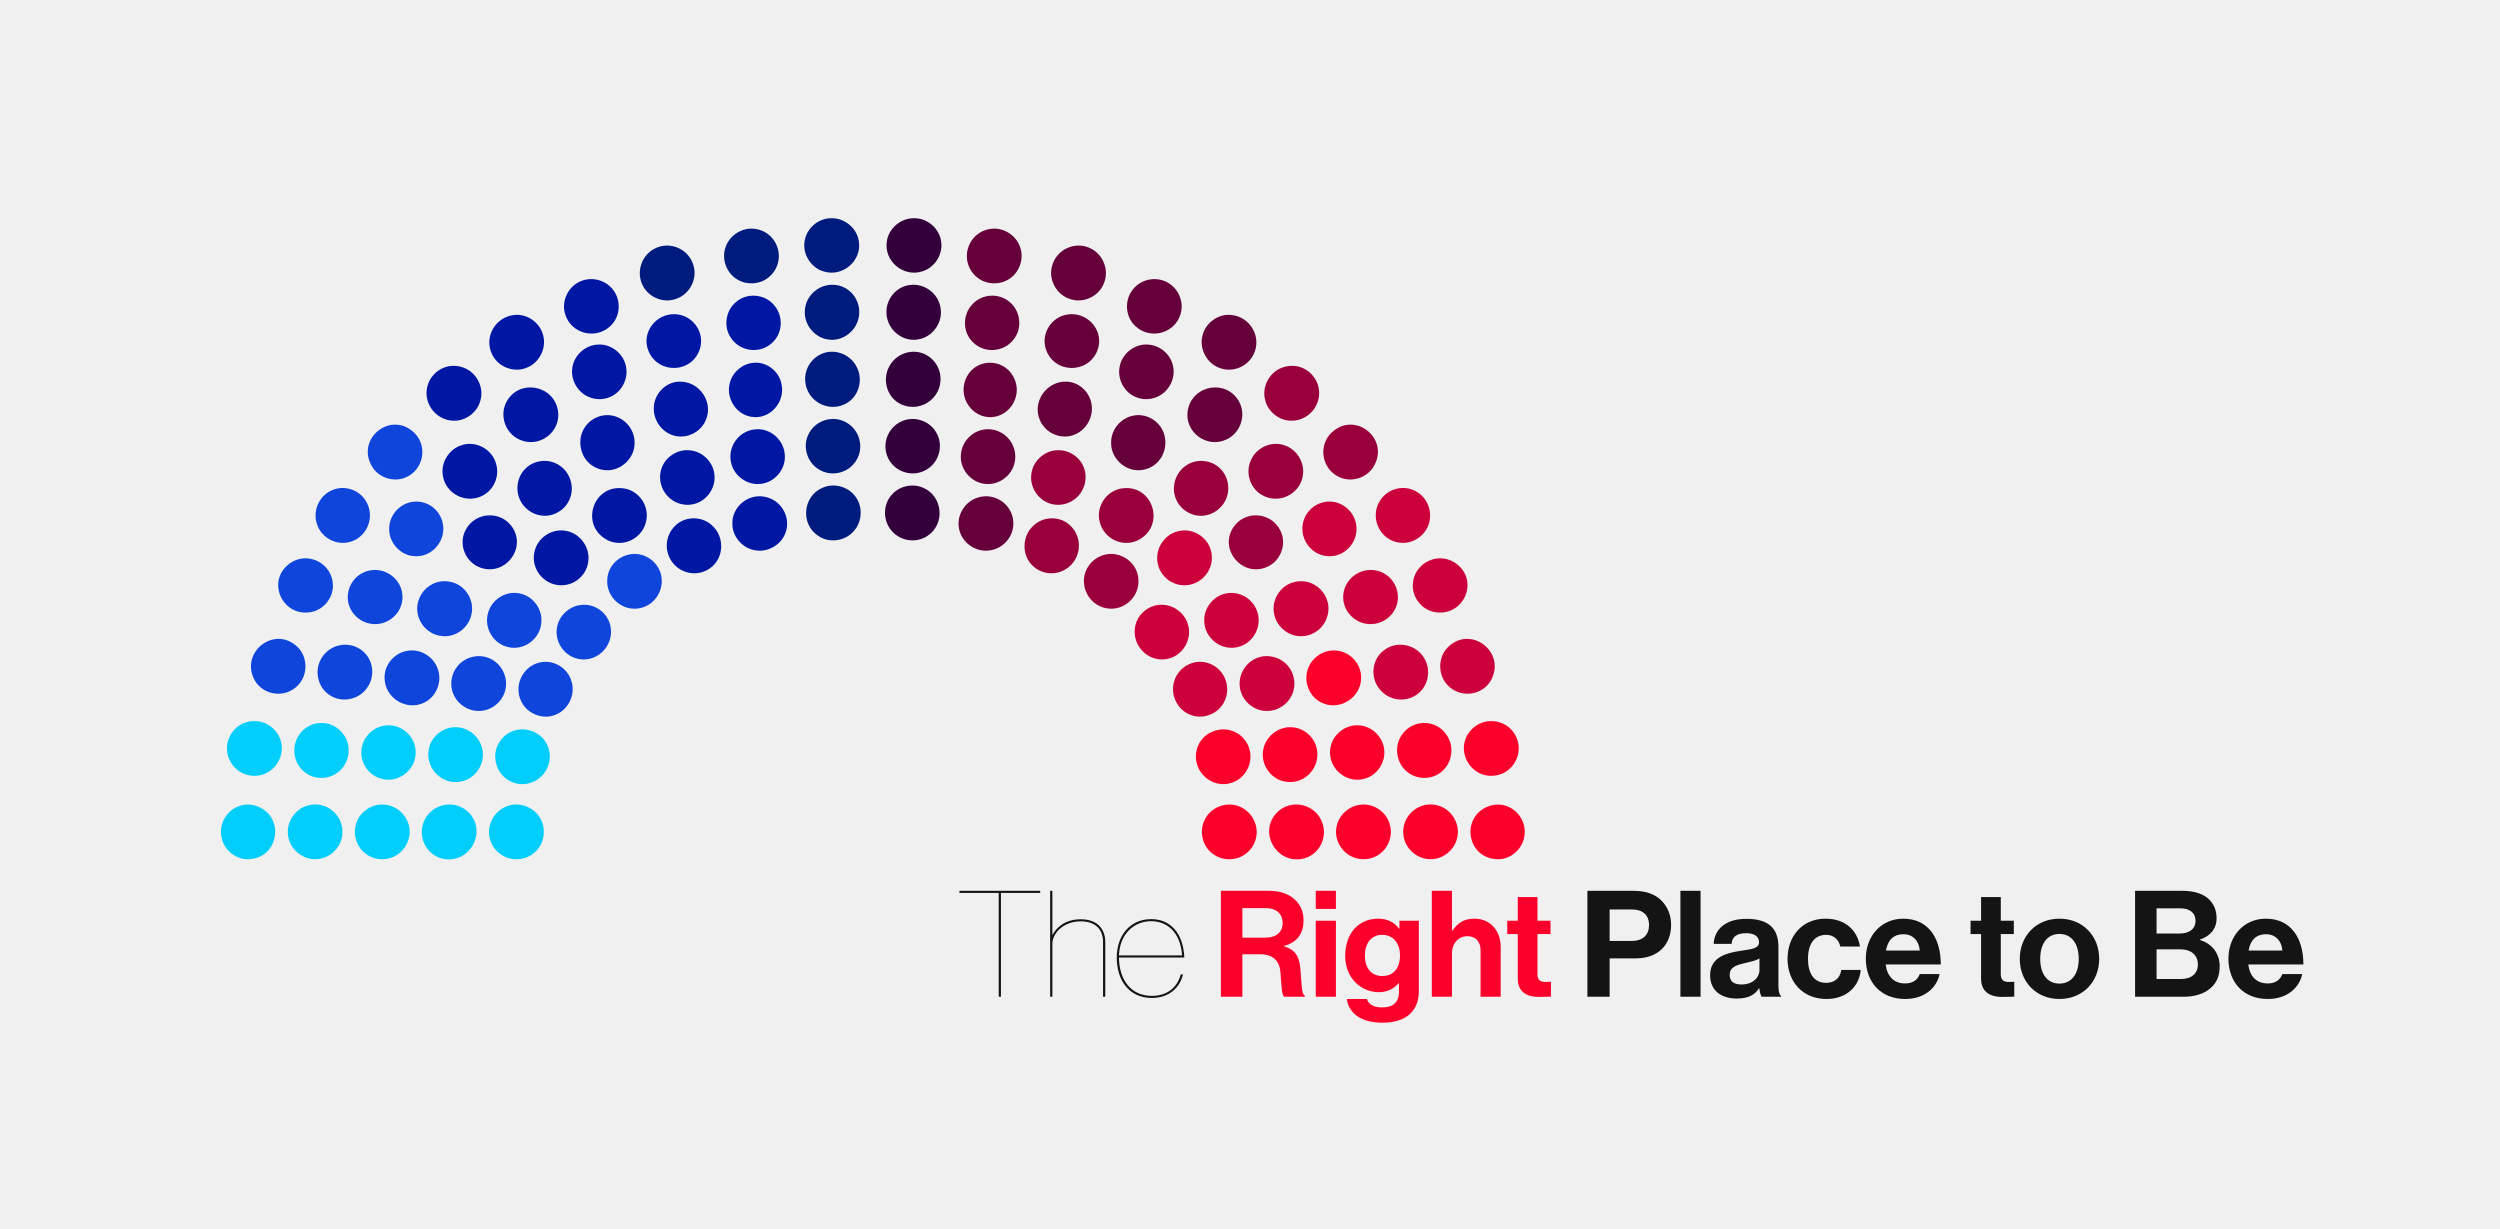
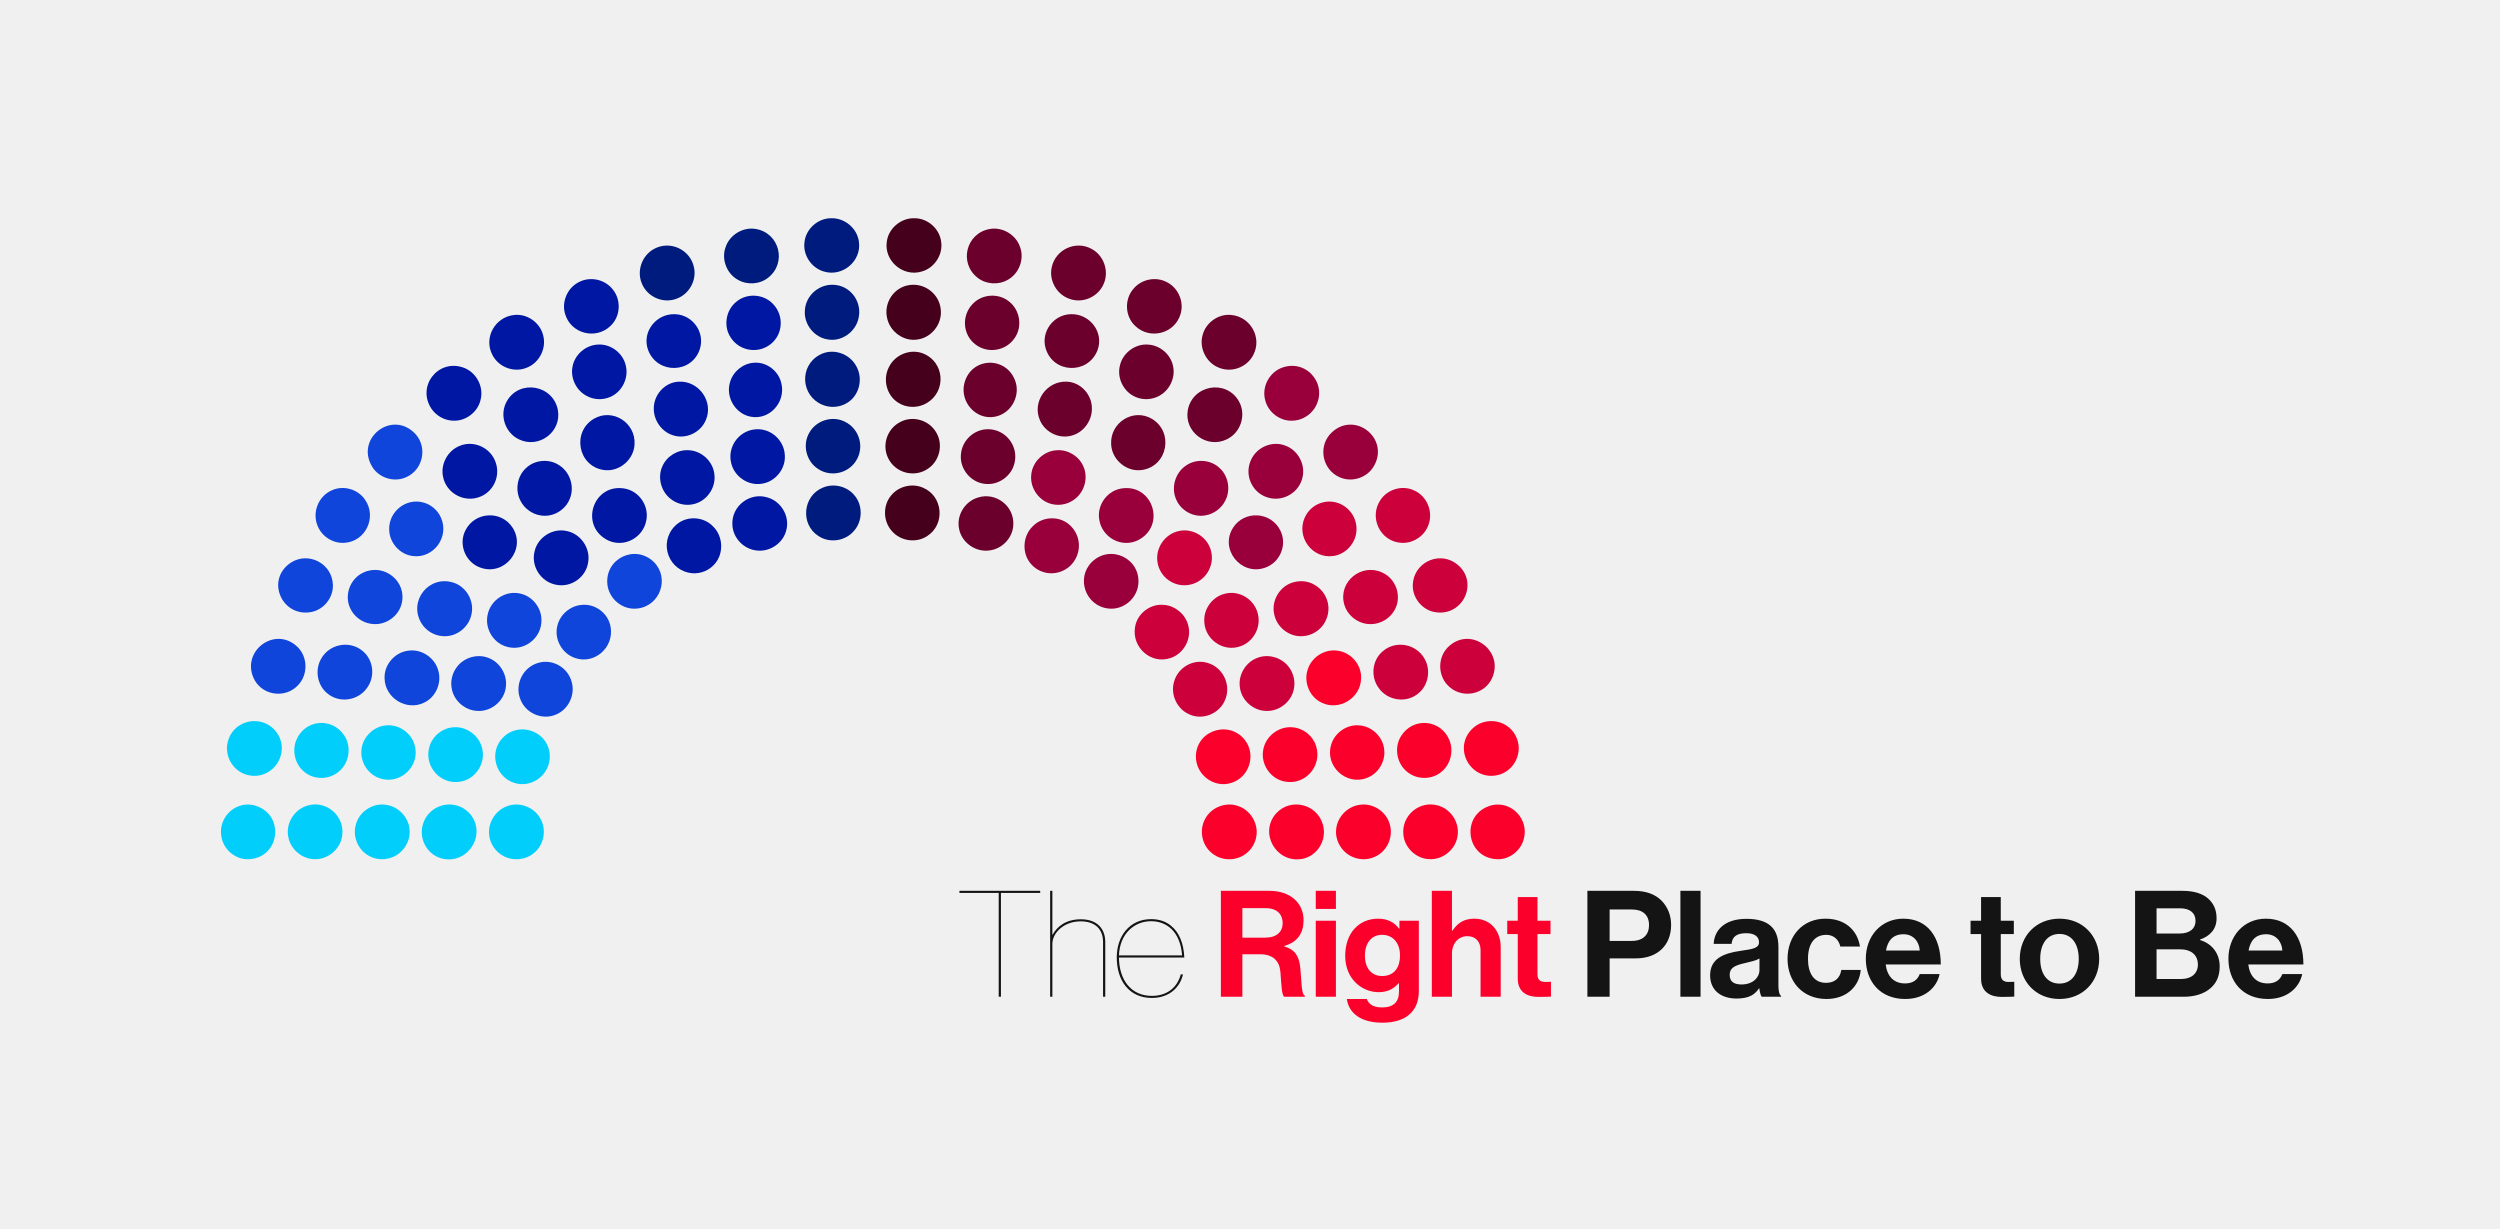
<svg xmlns="http://www.w3.org/2000/svg" width="928" height="456" viewBox="0 0 928 456" fill="none">
  <g id="logo">
    <g id="Layer_1" clip-path="url(#clip0_2701_1037)">
      <g id="Group 29613579">
        <path id="Vector" d="M479.668 216.278C488.721 213.361 496.46 222.938 491.66 231.204C489.989 234.057 486.867 235.967 483.573 236.145C478.52 236.532 473.776 232.731 472.929 227.738C471.97 222.897 474.989 217.786 479.667 216.278L479.668 216.278Z" fill="#CC003B" />
        <path id="Vector_2" d="M476.198 136.372C485.575 133.272 493.345 143.489 487.841 151.731C486.054 154.361 482.998 156.064 479.822 156.162C475.238 156.398 470.822 153.133 469.674 148.679C468.209 143.617 471.222 138.017 476.198 136.372Z" fill="#99003B" />
        <path id="Vector_3" d="M447.313 304.042C449.531 299.681 455.054 297.518 459.636 299.211C464.127 300.712 467.114 305.597 466.382 310.289C465.984 313.178 464.247 315.828 461.784 317.371C458.025 319.824 452.717 319.399 449.434 316.323C446.043 313.318 445.137 308.018 447.314 304.042L447.313 304.042Z" fill="#FC002C" />
-         <path id="Vector_4" d="M329.31 118.137C327.95 112.453 331.776 106.63 337.576 105.81C343.513 104.916 349.096 109.49 349.253 115.549C349.511 120.52 345.692 125.244 340.783 125.99C335.608 126.945 330.424 123.241 329.31 118.137Z" fill="#33003B" />
-         <path id="Vector_5" d="M412.452 164.867C412.03 156.902 420.606 151.395 427.551 155.448C435.738 160.281 433.522 172.879 424.094 174.43C418.331 175.422 412.662 170.708 412.452 164.867Z" fill="#65003A" />
-         <path id="Vector_6" d="M333.568 149.568C329.052 146.882 327.548 140.706 330.045 136.116C332.558 131.15 338.965 129.03 343.846 131.769C351.402 135.99 350.707 146.883 342.768 150.238C339.823 151.498 336.294 151.267 333.568 149.568Z" fill="#33003B" />
+         <path id="Vector_4" d="M329.31 118.137C327.95 112.453 331.776 106.63 337.576 105.81C343.513 104.916 349.096 109.49 349.253 115.549C349.511 120.52 345.692 125.244 340.783 125.99C335.608 126.945 330.424 123.241 329.31 118.137Z" fill="#45001C" />
+         <path id="Vector_5" d="M412.452 164.867C412.03 156.902 420.606 151.395 427.551 155.448C435.738 160.281 433.522 172.879 424.094 174.43C418.331 175.422 412.662 170.708 412.452 164.867Z" fill="#6C002D" />
+         <path id="Vector_6" d="M333.568 149.568C329.052 146.882 327.548 140.706 330.045 136.116C332.558 131.15 338.965 129.03 343.846 131.769C351.402 135.99 350.707 146.883 342.768 150.238C339.823 151.498 336.294 151.267 333.568 149.568Z" fill="#45001C" />
        <path id="Vector_7" d="M546.015 271.008C551.118 265.367 560.533 267.115 563.137 274.316C565.203 279.888 561.881 286.21 556.138 287.667C546.415 290.074 539.309 278.567 546.015 271.008Z" fill="#FC002C" />
-         <path id="Vector_8" d="M390.398 99.247C391.75 92.641 399.257 89.139 405.162 92.374C409.679 94.763 411.752 100.508 409.75 105.228C407.721 110.273 401.741 112.862 396.699 110.817C392.161 109.135 389.315 103.992 390.398 99.248L390.398 99.247Z" fill="#65003A" />
+         <path id="Vector_8" d="M390.398 99.247C391.75 92.641 399.257 89.139 405.162 92.374C409.679 94.763 411.752 100.508 409.75 105.228C407.721 110.273 401.741 112.862 396.699 110.817C392.161 109.135 389.315 103.992 390.398 99.248L390.398 99.247Z" fill="#6C002D" />
        <path id="Vector_9" d="M460.194 254.726C459.723 250.326 462.449 245.846 466.573 244.26C470.67 242.57 475.71 243.999 478.369 247.541C480.207 249.898 480.924 253.085 480.234 256C479.276 260.41 475.134 263.802 470.637 263.896C465.416 264.152 460.615 259.956 460.194 254.726Z" fill="#CC003B" />
        <path id="Vector_10" d="M415.72 181.43C427.811 178.917 433.259 195.245 422.23 200.624C416.212 203.418 409.158 199.525 408.062 193.019C407.106 187.821 410.585 182.585 415.72 181.43Z" fill="#99003B" />
        <path id="Vector_11" d="M512.448 185.567C515.047 181.64 520.37 180.042 524.679 181.933C529.841 184.077 532.288 190.305 530.017 195.414C528.395 199.265 524.238 201.821 520.081 201.492C512.286 200.996 508.043 191.987 512.448 185.567Z" fill="#CC003B" />
        <path id="Vector_12" d="M504.365 298.801C509.48 297.796 514.777 301.237 515.974 306.32C517.136 310.686 514.997 315.603 511.015 317.714C508.386 319.175 505.112 319.343 502.336 318.196C498.225 316.591 495.459 312.13 495.995 307.726C496.424 303.321 500.025 299.533 504.365 298.801Z" fill="#FC002C" />
-         <path id="Vector_13" d="M367.476 84.99C372.242 84.171 377.244 87.226 378.704 91.849C380.269 96.304 378.228 101.589 374.103 103.856C370.634 105.88 366.007 105.578 362.854 103.077C355.798 97.54 358.667 86.452 367.476 84.99Z" fill="#65003A" />
+         <path id="Vector_13" d="M367.476 84.99C372.242 84.171 377.244 87.226 378.704 91.849C380.269 96.304 378.228 101.589 374.103 103.856C370.634 105.88 366.007 105.578 362.854 103.077C355.798 97.54 358.667 86.452 367.476 84.99Z" fill="#6C002D" />
        <path id="Vector_14" d="M464.394 170.688C466.536 165.912 472.374 163.465 477.232 165.457C481.711 167.137 484.537 172.197 483.555 176.901C482.473 182.699 476.449 186.34 470.818 184.741C464.808 183.112 461.731 176.321 464.394 170.688Z" fill="#99003B" />
        <path id="Vector_15" d="M429.633 208.472C428.882 203.293 432.549 198.091 437.68 197.105C442.798 195.96 448.264 199.348 449.516 204.458C451.03 210.049 447.381 215.852 441.753 217.027C436.043 218.287 430.363 214.297 429.632 208.472L429.633 208.472Z" fill="#CC003B" />
        <path id="Vector_16" d="M447.017 230.043C447.051 225.714 450.119 221.67 454.274 220.494C459.957 218.762 466.027 222.593 467.045 228.445C467.982 233.241 465.084 238.308 460.468 239.886C453.872 242.277 446.815 237.048 447.017 230.044L447.017 230.043Z" fill="#CC003B" />
        <path id="Vector_17" d="M473.735 301.887C479.099 296.062 488.838 298.399 491.03 306.008C492.731 311.681 489.083 317.831 483.225 318.845C473.722 320.462 467.22 309.166 473.734 301.887L473.735 301.887Z" fill="#FC002C" />
-         <path id="Vector_18" d="M457.218 116.933C464.202 117.689 468.509 125.284 465.288 131.625C462.914 136.433 456.947 138.577 452.081 136.325C447.666 134.408 445.095 129.14 446.38 124.478C447.528 119.736 452.378 116.318 457.218 116.933Z" fill="#65003A" />
+         <path id="Vector_18" d="M457.218 116.933C464.202 117.689 468.509 125.284 465.288 131.625C462.914 136.433 456.947 138.577 452.081 136.325C447.666 134.408 445.095 129.14 446.38 124.478C447.528 119.736 452.378 116.318 457.218 116.933Z" fill="#6C002D" />
        <path id="Vector_19" d="M524.428 217.046C524.699 209.239 533.363 204.643 539.964 208.808C549.615 215.12 543.384 229.38 532.292 227.152C527.704 226.208 524.214 221.738 524.428 217.045L524.428 217.046Z" fill="#CC003B" />
        <path id="Vector_20" d="M440.263 172.806C444.038 170.162 449.5 170.597 452.802 173.81C456.047 176.806 456.865 181.985 454.802 185.887C453.351 188.764 450.475 190.859 447.296 191.335C442.981 192.068 438.454 189.586 436.681 185.582C434.567 181.159 436.179 175.486 440.263 172.806Z" fill="#99003B" />
        <path id="Vector_21" d="M520.152 273.104C524.636 266.092 534.886 267.012 538.02 274.745C539.614 278.612 538.565 283.378 535.445 286.168C532.025 289.397 526.414 289.627 522.692 286.775C518.46 283.739 517.3 277.465 520.152 273.103L520.152 273.104Z" fill="#FC002C" />
        <path id="Vector_22" d="M405.299 208.606C412.245 201.856 423.626 207.364 422.525 217.038C421.869 222.433 416.847 226.505 411.44 225.888C403.011 224.982 399.263 214.642 405.299 208.606Z" fill="#99003B" />
        <path id="Vector_23" d="M479.813 269.976C483.745 270.265 487.309 273.089 488.506 276.856C490.938 284.283 484.459 291.675 476.797 290.088C471.635 289.1 467.982 283.767 468.87 278.581C469.592 273.403 474.635 269.459 479.813 269.976Z" fill="#FC002C" />
        <path id="Vector_24" d="M520.955 310.035C520.037 302.917 526.753 297.049 533.657 298.97C538.797 300.334 542.153 305.775 540.92 310.99C539.941 315.587 535.498 319.091 530.806 318.928C525.918 318.902 521.492 314.907 520.955 310.035Z" fill="#FC002C" />
        <path id="Vector_25" d="M421.317 232.862C422.091 227.684 427.096 223.914 432.271 224.553C436.37 224.958 440.041 228.078 441.058 232.089C442.446 237.133 439.432 242.639 434.492 244.265C427.267 246.731 420.101 240.318 421.316 232.863L421.317 232.862Z" fill="#CC003B" />
        <path id="Vector_26" d="M511.805 255.419C508.651 251.204 509.292 244.981 513.398 241.643C518.241 237.578 525.753 239.032 528.808 244.557C531.167 248.656 530.265 254.189 526.658 257.254C522.234 261.14 515.204 260.199 511.805 255.419Z" fill="#CC003B" />
-         <path id="Vector_27" d="M330.859 183.837C333.626 180.465 338.62 179.286 342.606 181.031C350.029 184.097 350.98 194.619 344.211 198.959C340.115 201.724 334.245 200.878 331.049 197.11C327.765 193.484 327.647 187.539 330.86 183.837L330.859 183.837Z" fill="#33003B" />
-         <path id="Vector_28" d="M440.897 152.314C442.589 142.895 455.153 140.604 459.896 148.983C462.728 154.047 460.548 160.66 455.313 163.111C447.995 166.625 439.533 160.38 440.897 152.314Z" fill="#65003A" />
-         <path id="Vector_29" d="M421.411 121.01C417.579 117.455 417.3 111.157 420.72 107.218C423.723 103.561 429.206 102.519 433.33 104.834C437.457 107.012 439.601 112.116 438.221 116.583C436.078 123.872 426.861 126.223 421.412 121.011L421.411 121.01Z" fill="#65003A" />
+         <path id="Vector_27" d="M330.859 183.837C333.626 180.465 338.62 179.286 342.606 181.031C350.029 184.097 350.98 194.619 344.211 198.959C340.115 201.724 334.245 200.878 331.049 197.11C327.765 193.484 327.647 187.539 330.86 183.837L330.859 183.837Z" fill="#45001C" />
+         <path id="Vector_28" d="M440.897 152.314C442.589 142.895 455.153 140.604 459.896 148.983C462.728 154.047 460.548 160.66 455.313 163.111C447.995 166.625 439.533 160.38 440.897 152.314Z" fill="#6C002D" />
+         <path id="Vector_29" d="M421.411 121.01C417.579 117.455 417.3 111.157 420.72 107.218C423.723 103.561 429.206 102.519 433.33 104.834C437.457 107.012 439.601 112.116 438.221 116.583C436.078 123.872 426.861 126.223 421.412 121.011L421.411 121.01Z" fill="#6C002D" />
        <path id="Vector_30" d="M382.757 209.408C379.261 205.528 379.548 199.146 383.237 195.478C387.047 191.445 393.741 191.329 397.582 195.368C403.687 201.751 399.648 212.18 390.862 212.787C387.829 212.989 384.75 211.715 382.757 209.408Z" fill="#99003B" />
-         <path id="Vector_31" d="M363.035 184.674C369.708 182.556 376.605 187.904 376.136 194.925C375.897 199.675 372.016 203.756 367.318 204.318C362.265 205.044 357.184 201.606 356.071 196.602C354.843 191.515 358.058 186.148 363.035 184.674Z" fill="#65003A" />
+         <path id="Vector_31" d="M363.035 184.674C369.708 182.556 376.605 187.904 376.136 194.925C375.897 199.675 372.016 203.756 367.318 204.318C362.265 205.044 357.184 201.606 356.071 196.602C354.843 191.515 358.058 186.148 363.035 184.674Z" fill="#6C002D" />
        <path id="Vector_32" d="M485.306 248.917C486.56 244.173 491.447 240.861 496.308 241.514C501.417 242.053 505.52 246.731 505.24 251.904C505.045 259.176 497.02 264.042 490.53 260.8C486.21 258.754 483.948 253.495 485.306 248.917Z" fill="#FC002C" />
-         <path id="Vector_33" d="M356.673 168.968C356.957 163.136 362.278 158.611 368.068 159.417C374.005 160.175 378.06 166.111 376.572 171.938C375.456 176.783 370.48 180.272 365.562 179.598C360.393 179.068 356.298 174.166 356.673 168.968Z" fill="#65003A" />
-         <path id="Vector_34" d="M339.636 81.01C344.517 81.088 348.873 85.032 349.381 89.903C350.02 94.672 346.774 99.515 342.153 100.789C335.234 102.91 328.081 96.842 329.183 89.646C329.853 84.631 334.617 80.769 339.636 81.01L339.636 81.01Z" fill="#33003B" />
+         <path id="Vector_33" d="M356.673 168.968C356.957 163.136 362.278 158.611 368.068 159.417C374.005 160.175 378.06 166.111 376.572 171.938C375.456 176.783 370.48 180.272 365.562 179.598C360.393 179.068 356.298 174.166 356.673 168.968Z" fill="#6C002D" />
+         <path id="Vector_34" d="M339.636 81.01C344.517 81.088 348.873 85.032 349.381 89.903C350.02 94.672 346.774 99.515 342.153 100.789C335.234 102.91 328.081 96.842 329.183 89.646C329.853 84.631 334.617 80.769 339.636 81.01L339.636 81.01Z" fill="#45001C" />
        <path id="Vector_35" d="M443.916 280.418C444.391 270.598 457.035 267.191 462.506 275.266C465.905 280.319 463.902 287.46 458.43 290.077C451.561 293.42 443.633 287.99 443.916 280.418Z" fill="#FC002C" />
        <path id="Vector_36" d="M537.374 240.334C545.911 231.744 559.268 242.114 553.403 252.61C550.008 258.4 541.778 259.201 537.281 254.251C533.684 250.433 533.724 244.101 537.374 240.335L537.374 240.334Z" fill="#CC003B" />
-         <path id="Vector_37" d="M334.411 156.525C339.061 154.183 345.064 156.062 347.582 160.625C350.263 165.164 348.692 171.339 344.245 174.12C339.652 177.141 333.3 175.788 330.313 171.173C326.953 166.097 328.953 159.141 334.412 156.526L334.411 156.525Z" fill="#33003B" />
+         <path id="Vector_37" d="M334.411 156.525C339.061 154.183 345.064 156.062 347.582 160.625C350.263 165.164 348.692 171.339 344.245 174.12C339.652 177.141 333.3 175.788 330.313 171.173C326.953 166.097 328.953 159.141 334.412 156.526L334.411 156.525Z" fill="#45001C" />
        <path id="Vector_38" d="M490.968 186.499C497.401 184.809 503.74 189.948 503.536 196.594C503.471 201.425 499.642 205.776 494.867 206.391C487.066 207.467 481.099 199.299 484.318 192.134C485.529 189.371 488.05 187.227 490.968 186.499Z" fill="#CC003B" />
-         <path id="Vector_39" d="M395.974 141.675C401.182 141.849 405.411 146.536 405.311 151.736C405.335 156.005 402.465 160.149 398.41 161.505C393.597 163.218 388.024 160.695 386.027 156.002C382.988 149.13 388.57 141.315 395.974 141.675Z" fill="#65003A" />
+         <path id="Vector_39" d="M395.974 141.675C401.182 141.849 405.411 146.536 405.311 151.736C405.335 156.005 402.465 160.149 398.41 161.505C393.597 163.218 388.024 160.695 386.027 156.002C382.988 149.13 388.57 141.315 395.974 141.675Z" fill="#6C002D" />
        <path id="Vector_40" d="M493.551 161.362C502.261 151.542 516.795 162.937 509.509 173.784C506.752 177.662 501.296 179.125 497.015 177.035C491.07 174.272 489.318 166.391 493.55 161.362L493.551 161.362Z" fill="#99003B" />
-         <path id="Vector_41" d="M388.174 129.424C386.269 123.216 390.982 116.832 397.408 116.63C404.507 116.339 409.991 123.378 407.34 130.146C403.756 139.05 391.028 138.658 388.175 129.423L388.174 129.424Z" fill="#65003A" />
+         <path id="Vector_41" d="M388.174 129.424C386.269 123.216 390.982 116.832 397.408 116.63C404.507 116.339 409.991 123.378 407.34 130.146C403.756 139.05 391.028 138.658 388.175 129.423L388.174 129.424Z" fill="#6C002D" />
        <path id="Vector_42" d="M513.009 212.483C518.365 214.86 520.583 221.679 517.515 226.712C515.8 229.65 512.524 231.572 509.13 231.667C504.475 231.884 500.02 228.607 498.904 224.072C496.843 215.834 505.38 208.993 513.009 212.483Z" fill="#CC003B" />
-         <path id="Vector_43" d="M426.308 127.923C430.676 128.207 434.612 131.625 435.449 135.948C436.399 140.287 434.094 144.998 430.158 147.007C427.529 148.408 424.283 148.558 421.55 147.365C417.132 145.546 414.542 140.374 415.701 135.729C416.73 130.98 421.476 127.466 426.308 127.922L426.308 127.923Z" fill="#65003A" />
+         <path id="Vector_43" d="M426.308 127.923C430.676 128.207 434.612 131.625 435.449 135.948C436.399 140.287 434.094 144.998 430.158 147.007C427.529 148.408 424.283 148.558 421.55 147.365C417.132 145.546 414.542 140.374 415.701 135.729C416.73 130.98 421.476 127.466 426.308 127.922L426.308 127.923Z" fill="#6C002D" />
        <path id="Vector_44" d="M392.359 167.125C396.44 166.858 400.514 169.327 402.133 173.099C404.014 177.207 402.641 182.398 399.094 185.164C396.829 186.998 393.758 187.786 390.9 187.208C385.904 186.301 382.231 181.299 382.799 176.248C383.206 171.369 387.491 167.317 392.358 167.125L392.359 167.125Z" fill="#99003B" />
        <path id="Vector_45" d="M553.949 298.855C561.234 297.317 567.576 304.209 565.651 311.377C564.611 315.538 560.744 318.761 556.461 318.95C543.894 319.159 541.766 301.819 553.948 298.855L553.949 298.855Z" fill="#FC002C" />
        <path id="Vector_46" d="M435.77 253.21C437.169 247.778 442.897 244.442 448.275 246.077C454.224 247.815 457.266 254.676 454.548 260.27C452.324 265.079 446.284 267.398 441.463 265.169C436.971 263.251 434.435 257.925 435.77 253.21Z" fill="#CC003B" />
        <path id="Vector_47" d="M504.366 269.247C509.167 269.457 513.401 273.502 513.82 278.306C514.337 282.75 511.527 287.277 507.33 288.79C499.674 291.707 491.771 284.396 494.101 276.519C495.334 272.108 499.801 268.909 504.366 269.246L504.366 269.247Z" fill="#FC002C" />
-         <path id="Vector_48" d="M361.052 112.833C364.59 109.038 370.915 108.689 374.811 112.126C378.652 115.303 379.544 121.291 376.687 125.406C373.52 130.232 366.777 131.4 362.177 127.926C357.295 124.328 356.861 117.151 361.052 112.833Z" fill="#65003A" />
+         <path id="Vector_48" d="M361.052 112.833C364.59 109.038 370.915 108.689 374.811 112.126C378.652 115.303 379.544 121.291 376.687 125.406C373.52 130.232 366.777 131.4 362.177 127.926C357.295 124.328 356.861 117.151 361.052 112.833Z" fill="#6C002D" />
        <path id="Vector_49" d="M457.727 195.869C461.918 189.383 471.642 189.892 475.175 196.755C478.014 202.103 475.171 208.932 469.449 210.782C460.593 213.76 452.62 203.811 457.727 195.87L457.727 195.869Z" fill="#99003B" />
-         <path id="Vector_50" d="M357.924 142.46C360.321 132.341 373.868 131.984 377 141.813C378.738 147.402 375.038 153.672 369.259 154.692C362.285 155.989 356.362 149.27 357.924 142.459L357.924 142.46Z" fill="#65003A" />
+         <path id="Vector_50" d="M357.924 142.46C360.321 132.341 373.868 131.984 377 141.813C378.738 147.402 375.038 153.672 369.259 154.692C362.285 155.989 356.362 149.27 357.924 142.459L357.924 142.46Z" fill="#6C002D" />
        <path id="Vector_51" d="M168.333 216.278C159.281 213.361 151.541 222.938 156.342 231.204C158.013 234.057 161.134 235.967 164.428 236.145C169.481 236.532 174.225 232.731 175.072 227.738C176.032 222.897 173.012 217.786 168.334 216.278L168.333 216.278Z" fill="#0F45DB" />
        <path id="Vector_52" d="M171.802 136.372C162.425 133.272 154.656 143.489 160.16 151.731C161.946 154.361 165.003 156.064 168.178 156.162C172.763 156.398 177.179 153.133 178.326 148.679C179.791 143.617 176.778 138.017 171.802 136.372Z" fill="#0017A3" />
        <path id="Vector_53" d="M200.687 304.042C198.47 299.681 192.946 297.518 188.365 299.211C183.874 300.712 180.886 305.597 181.619 310.289C182.017 313.178 183.753 315.828 186.217 317.371C189.976 319.824 195.284 319.399 198.567 316.323C201.957 313.318 202.863 308.018 200.687 304.042L200.687 304.042Z" fill="#01CEFB" />
        <path id="Vector_54" d="M318.69 118.137C320.049 112.453 316.224 106.63 310.424 105.81C304.487 104.916 298.904 109.49 298.746 115.549C298.489 120.52 302.308 125.244 307.216 125.99C312.392 126.945 317.575 123.241 318.69 118.137Z" fill="#001B7E" />
        <path id="Vector_55" d="M235.547 164.867C235.97 156.902 227.393 151.395 220.449 155.448C212.262 160.281 214.477 172.879 223.906 174.43C229.668 175.422 235.337 170.708 235.547 164.867Z" fill="#0017A3" />
        <path id="Vector_56" d="M314.431 149.568C318.947 146.882 320.45 140.706 317.954 136.116C315.44 131.15 309.033 129.03 304.153 131.769C296.596 135.99 297.292 146.883 305.23 150.238C308.175 151.498 311.705 151.267 314.431 149.568Z" fill="#001B7E" />
        <path id="Vector_57" d="M101.986 271.008C96.882 265.367 87.467 267.115 84.863 274.316C82.797 279.888 86.119 286.21 91.862 287.667C101.585 290.074 108.691 278.567 101.986 271.008Z" fill="#01CEFB" />
        <path id="Vector_58" d="M257.602 99.247C256.25 92.641 248.743 89.139 242.838 92.374C238.32 94.763 236.248 100.508 238.25 105.228C240.278 110.273 246.258 112.862 251.3 110.817C255.839 109.135 258.685 103.992 257.602 99.248L257.602 99.247Z" fill="#001B7E" />
        <path id="Vector_59" d="M187.805 254.726C188.276 250.326 185.549 245.846 181.426 244.26C177.328 242.57 172.288 243.999 169.63 247.541C167.791 249.898 167.075 253.085 167.764 256C168.723 260.41 172.864 263.802 177.361 263.896C182.583 264.152 187.383 259.956 187.805 254.726Z" fill="#0F45DB" />
        <path id="Vector_60" d="M232.28 181.43C220.189 178.917 214.741 195.245 225.77 200.624C231.788 203.418 238.842 199.525 239.937 193.019C240.893 187.821 237.415 182.585 232.28 181.43Z" fill="#0017A3" />
        <path id="Vector_61" d="M135.552 185.567C132.953 181.64 127.63 180.042 123.321 181.933C118.159 184.077 115.712 190.305 117.983 195.414C119.605 199.265 123.762 201.821 127.919 201.492C135.714 200.996 139.957 191.987 135.552 185.567Z" fill="#0F45DB" />
        <path id="Vector_62" d="M143.636 298.801C138.521 297.796 133.224 301.237 132.028 306.32C130.865 310.686 133.004 315.603 136.987 317.714C139.615 319.175 142.889 319.343 145.666 318.196C149.776 316.591 152.542 312.13 152.006 307.726C151.577 303.321 147.976 299.533 143.636 298.801Z" fill="#01CEFB" />
        <path id="Vector_63" d="M280.526 84.99C275.76 84.171 270.758 87.226 269.297 91.849C267.732 96.304 269.773 101.589 273.899 103.856C277.367 105.88 281.994 105.578 285.147 103.077C292.204 97.54 289.335 86.452 280.526 84.99Z" fill="#001B7E" />
        <path id="Vector_64" d="M183.605 170.688C181.463 165.912 175.626 163.465 170.767 165.457C166.288 167.137 163.462 172.197 164.444 176.901C165.527 182.699 171.55 186.34 177.181 184.741C183.191 183.112 186.268 176.321 183.605 170.688Z" fill="#0017A3" />
        <path id="Vector_65" d="M218.367 208.472C219.118 203.293 215.451 198.091 210.32 197.105C205.202 195.96 199.736 199.348 198.484 204.458C196.97 210.049 200.619 215.852 206.247 217.027C211.956 218.287 217.637 214.297 218.368 208.472L218.367 208.472Z" fill="#0017A3" />
        <path id="Vector_66" d="M200.984 230.043C200.95 225.714 197.881 221.67 193.727 220.494C188.044 218.762 181.974 222.593 180.956 228.445C180.019 233.241 182.917 238.308 187.533 239.886C194.129 242.277 201.186 237.048 200.984 230.044L200.984 230.043Z" fill="#0F45DB" />
        <path id="Vector_67" d="M174.265 301.887C168.901 296.062 159.162 298.399 156.97 306.008C155.27 311.681 158.917 317.831 164.775 318.845C174.279 320.462 180.78 309.166 174.266 301.887L174.265 301.887Z" fill="#01CEFB" />
        <path id="Vector_68" d="M190.782 116.933C183.798 117.689 179.491 125.284 182.712 131.625C185.086 136.433 191.053 138.577 195.919 136.325C200.334 134.408 202.905 129.14 201.62 124.478C200.472 119.736 195.622 116.318 190.782 116.933Z" fill="#0017A3" />
        <path id="Vector_69" d="M123.571 217.046C123.3 209.239 114.636 204.643 108.035 208.808C98.384 215.12 104.614 229.38 115.707 227.152C120.295 226.208 123.785 221.738 123.571 217.045L123.571 217.046Z" fill="#0F45DB" />
        <path id="Vector_70" d="M207.735 172.805C203.96 170.161 198.499 170.596 195.196 173.809C191.951 176.805 191.134 181.984 193.197 185.886C194.648 188.763 197.524 190.858 200.703 191.334C205.017 192.067 209.544 189.585 211.318 185.581C213.432 181.158 211.819 175.485 207.735 172.805Z" fill="#0017A3" />
        <path id="Vector_71" d="M127.848 273.104C123.365 266.092 113.114 267.012 109.98 274.745C108.386 278.612 109.435 283.378 112.555 286.168C115.975 289.397 121.587 289.627 125.309 286.775C129.541 283.739 130.7 277.465 127.848 273.103L127.848 273.104Z" fill="#01CEFB" />
        <path id="Vector_72" d="M242.7 208.607C235.754 201.857 224.373 207.365 225.474 217.039C226.13 222.434 231.152 226.506 236.559 225.889C244.988 224.983 248.736 214.643 242.7 208.607Z" fill="#0F45DB" />
        <path id="Vector_73" d="M168.186 269.976C164.253 270.265 160.69 273.089 159.492 276.856C157.061 284.283 163.54 291.675 171.202 290.088C176.363 289.1 180.017 283.767 179.128 278.581C178.406 273.403 173.363 269.459 168.186 269.976Z" fill="#01CEFB" />
        <path id="Vector_74" d="M127.044 310.036C127.963 302.917 121.246 297.049 114.342 298.97C109.202 300.334 105.847 305.775 107.079 310.99C108.06 315.588 112.501 319.091 117.193 318.929C122.082 318.903 126.508 314.908 127.044 310.037L127.044 310.036Z" fill="#01CEFB" />
        <path id="Vector_75" d="M226.682 232.862C225.908 227.684 220.903 223.914 215.728 224.553C211.63 224.958 207.958 228.078 206.941 232.089C205.553 237.133 208.567 242.639 213.507 244.265C220.732 246.731 227.898 240.318 226.683 232.863L226.682 232.862Z" fill="#0F45DB" />
        <path id="Vector_76" d="M136.193 255.419C139.347 251.204 138.706 244.981 134.6 241.643C129.757 237.578 122.245 239.032 119.19 244.557C116.831 248.656 117.734 254.189 121.34 257.254C125.764 261.14 132.794 260.199 136.193 255.419Z" fill="#0F45DB" />
        <path id="Vector_77" d="M317.142 183.837C314.375 180.465 309.381 179.286 305.395 181.031C297.973 184.097 297.021 194.619 303.79 198.959C307.886 201.724 313.757 200.878 316.953 197.11C320.236 193.484 320.354 187.539 317.141 183.837L317.142 183.837Z" fill="#001B7E" />
        <path id="Vector_78" d="M207.102 152.314C205.41 142.895 192.846 140.604 188.103 148.983C185.271 154.047 187.451 160.66 192.685 163.111C200.004 166.625 208.466 160.38 207.102 152.314Z" fill="#0017A3" />
        <path id="Vector_79" d="M226.587 121.01C230.419 117.455 230.698 111.157 227.278 107.218C224.275 103.561 218.792 102.519 214.668 104.834C210.541 107.012 208.397 112.116 209.777 116.583C211.92 123.872 221.137 126.223 226.586 121.011L226.587 121.01Z" fill="#0017A3" />
        <path id="Vector_80" d="M265.243 209.408C268.739 205.528 268.452 199.146 264.763 195.478C260.953 191.445 254.26 191.329 250.418 195.368C244.314 201.751 248.352 212.18 257.138 212.787C260.171 212.989 263.25 211.715 265.243 209.408Z" fill="#0017A3" />
        <path id="Vector_81" d="M284.964 184.674C278.291 182.556 271.394 187.904 271.863 194.924C272.102 199.675 275.983 203.756 280.681 204.318C285.734 205.044 290.815 201.606 291.927 196.602C293.156 191.515 289.941 186.148 284.964 184.674Z" fill="#0017A3" />
        <path id="Vector_82" d="M162.693 248.917C161.438 244.173 156.552 240.861 151.691 241.514C146.582 242.053 142.479 246.731 142.758 251.904C142.953 259.176 150.978 264.042 157.468 260.8C161.789 258.754 164.051 253.495 162.693 248.917Z" fill="#0F45DB" />
        <path id="Vector_83" d="M291.328 168.968C291.044 163.136 285.723 158.611 279.932 159.417C273.996 160.175 269.941 166.111 271.429 171.938C272.545 176.783 277.521 180.272 282.438 179.598C287.608 179.068 291.703 174.166 291.328 168.968Z" fill="#0017A3" />
        <path id="Vector_84" d="M308.363 81.01C303.482 81.088 299.126 85.032 298.619 89.903C297.98 94.672 301.225 99.515 305.846 100.789C312.765 102.91 319.919 96.842 318.817 89.646C318.146 84.631 313.383 80.769 308.363 81.01L308.363 81.01Z" fill="#001B7E" />
        <path id="Vector_85" d="M204.084 280.418C203.609 270.598 190.966 267.191 185.495 275.266C182.096 280.319 184.099 287.46 189.57 290.077C196.439 293.42 204.368 287.99 204.084 280.418Z" fill="#01CEFB" />
        <path id="Vector_86" d="M110.626 240.334C102.089 231.744 88.732 242.114 94.597 252.61C97.992 258.4 106.222 259.201 110.719 254.251C114.316 250.433 114.276 244.101 110.626 240.335L110.626 240.334Z" fill="#0F45DB" />
        <path id="Vector_87" d="M313.588 156.525C308.938 154.183 302.935 156.062 300.418 160.625C297.736 165.164 299.307 171.339 303.754 174.12C308.347 177.141 314.7 175.788 317.686 171.173C321.046 166.097 319.046 159.141 313.587 156.526L313.588 156.525Z" fill="#001B7E" />
        <path id="Vector_88" d="M157.032 186.499C150.599 184.809 144.26 189.948 144.464 196.594C144.529 201.425 148.358 205.776 153.133 206.391C160.934 207.467 166.901 199.299 163.682 192.134C162.471 189.371 159.95 187.227 157.032 186.499Z" fill="#0F45DB" />
        <path id="Vector_89" d="M252.027 141.675C246.818 141.849 242.59 146.536 242.689 151.736C242.665 156.005 245.535 160.149 249.591 161.505C254.403 163.218 259.976 160.695 261.973 156.002C265.012 149.13 259.43 141.315 252.027 141.675Z" fill="#0017A3" />
        <path id="Vector_90" d="M154.45 161.362C145.74 151.542 131.206 162.937 138.492 173.784C141.248 177.662 146.704 179.125 150.985 177.035C156.93 174.272 158.682 166.391 154.451 161.362L154.45 161.362Z" fill="#0F45DB" />
        <path id="Vector_91" d="M259.825 129.424C261.729 123.216 257.016 116.832 250.591 116.63C243.491 116.339 238.007 123.378 240.658 130.146C244.243 139.05 256.97 138.658 259.824 129.423L259.825 129.424Z" fill="#0017A3" />
        <path id="Vector_92" d="M134.991 212.483C129.635 214.86 127.417 221.679 130.486 226.712C132.201 229.65 135.476 231.572 138.87 231.667C143.525 231.884 147.98 228.607 149.096 224.072C151.157 215.834 142.62 208.993 134.991 212.483Z" fill="#0F45DB" />
        <path id="Vector_93" d="M221.691 127.923C217.323 128.207 213.388 131.625 212.55 135.948C211.6 140.287 213.905 144.998 217.841 147.007C220.47 148.408 223.717 148.558 226.449 147.365C230.867 145.546 233.457 140.374 232.298 135.729C231.269 130.98 226.523 127.466 221.691 127.922L221.691 127.923Z" fill="#0017A3" />
        <path id="Vector_94" d="M255.639 167.125C251.558 166.858 247.484 169.327 245.866 173.099C243.985 177.207 245.357 182.398 248.904 185.164C251.17 186.998 254.24 187.786 257.099 187.208C262.094 186.301 265.767 181.299 265.2 176.248C264.793 171.369 260.508 167.317 255.64 167.125L255.639 167.125Z" fill="#0017A3" />
        <path id="Vector_95" d="M94.051 298.855C86.764 297.317 80.423 304.21 82.347 311.377C83.387 315.538 87.255 318.76 91.538 318.95C104.105 319.159 106.233 301.819 94.051 298.855Z" fill="#01CEFB" />
        <path id="Vector_96" d="M212.23 253.21C210.831 247.778 205.104 244.442 199.725 246.077C193.776 247.815 190.735 254.676 193.453 260.27C195.677 265.079 201.716 267.398 206.538 265.169C211.029 263.251 213.565 257.925 212.23 253.21Z" fill="#0F45DB" />
        <path id="Vector_97" d="M143.633 269.247C138.832 269.457 134.598 273.502 134.179 278.306C133.662 282.75 136.472 287.277 140.669 288.79C148.325 291.707 156.228 284.396 153.897 276.519C152.665 272.108 148.197 268.909 143.633 269.246L143.633 269.247Z" fill="#01CEFB" />
        <path id="Vector_98" d="M286.947 112.833C283.41 109.038 277.085 108.689 273.188 112.126C269.347 115.303 268.455 121.291 271.312 125.406C274.48 130.232 281.222 131.4 285.822 127.926C290.705 124.328 291.139 117.151 286.947 112.833Z" fill="#0017A3" />
        <path id="Vector_99" d="M190.273 195.869C186.083 189.383 176.359 189.892 172.826 196.755C169.987 202.103 172.829 208.932 178.552 210.782C187.407 213.76 195.38 203.811 190.273 195.87L190.273 195.869Z" fill="#0017A3" />
        <path id="Vector_100" d="M290.077 142.46C289.129 137.758 284.599 134.244 279.822 134.654C275.781 134.909 272.115 137.908 271.002 141.813C269.264 147.402 272.964 153.672 278.743 154.692C285.717 155.989 291.64 149.27 290.078 142.459L290.077 142.46Z" fill="#0017A3" />
      </g>
    </g>
    <g id="The Right Place to Be">
      <path d="M371.548 370H370.723V331.445H356.148V330.675H386.123V331.445H371.548V370ZM390.639 330.675V346.955H390.749C392.179 344.26 395.369 341.235 401.199 341.235C407.524 341.235 410.274 345.03 410.274 349.65V370H409.449V349.705C409.449 344.7 406.314 342.005 401.144 342.005C394.764 342.005 390.639 346.405 390.639 350.365V370H389.814V330.675H390.639ZM439.617 355.425H415.362C415.417 363.785 419.872 369.67 427.572 369.67C432.742 369.67 436.867 367.03 438.297 361.695H439.122C438.077 366.37 434.172 370.44 427.572 370.44C419.102 370.44 414.537 363.95 414.537 355.37C414.537 347.56 419.267 341.18 427.297 341.18C430.212 341.18 432.687 342.005 434.557 343.545C437.692 345.965 439.397 350.2 439.617 355.425ZM438.792 354.655C438.132 345.525 432.797 341.95 427.297 341.95C421.027 341.95 415.637 346.625 415.362 354.655H438.792ZM589.243 370V330.675H606.513C611.078 330.675 614.488 331.995 616.798 334.36C618.998 336.615 620.318 339.695 620.318 343.325C620.318 350.75 615.423 355.755 607.173 355.755H597.493V370H589.243ZM597.493 337.605V349.265H605.743C609.923 349.265 612.123 346.955 612.123 343.38C612.123 339.695 609.813 337.605 605.853 337.605H597.493ZM623.767 370V330.675H631.247V370H623.767ZM653.937 370C653.497 369.45 653.222 368.13 653.057 366.865H652.947C651.517 369.01 649.482 370.66 644.642 370.66C638.867 370.66 634.797 367.635 634.797 362.025C634.797 355.81 639.857 353.83 646.127 352.95C650.802 352.29 652.947 351.905 652.947 349.76C652.947 347.725 651.352 346.405 648.217 346.405C644.697 346.405 642.992 347.67 642.772 350.365H636.117C636.337 345.415 640.022 341.07 648.272 341.07C656.742 341.07 660.152 344.865 660.152 351.465V365.82C660.152 367.965 660.482 369.23 661.142 369.725V370H653.937ZM646.457 365.435C650.747 365.435 653.112 362.795 653.112 360.045V355.81C651.792 356.58 649.757 357.02 647.887 357.46C643.982 358.34 642.057 359.22 642.057 361.86C642.057 364.5 643.817 365.435 646.457 365.435ZM677.997 370.825C669.087 370.825 663.532 364.335 663.532 355.92C663.532 347.505 669.032 341.015 677.612 341.015C684.927 341.015 689.437 345.25 690.427 351.355H683.112C682.617 348.88 680.692 347.01 677.942 347.01C673.432 347.01 671.122 350.475 671.122 355.92C671.122 361.255 673.267 364.83 677.832 364.83C680.857 364.83 683.002 363.235 683.497 360.045H690.702C690.207 366.04 685.532 370.825 677.997 370.825ZM707.22 370.825C697.87 370.825 692.59 364.28 692.59 355.865C692.59 347.505 698.255 341.015 706.505 341.015C715.58 341.015 720.42 347.945 720.42 358.01H699.96C700.51 362.355 702.93 365.05 707.165 365.05C710.08 365.05 711.785 363.73 712.61 361.585H719.98C718.935 366.59 714.48 370.825 707.22 370.825ZM706.615 346.79C702.655 346.79 700.73 349.155 700.07 352.84H712.61C712.39 349.265 710.025 346.79 706.615 346.79ZM731.47 346.735V341.785H735.375V332.985H742.69V341.785H747.53V346.735H742.69V361.695C742.69 363.785 743.845 364.5 745.495 364.5C746.43 364.5 747.695 364.445 747.695 364.445V369.945C747.695 369.945 745.99 370.055 743.02 370.055C739.39 370.055 735.375 368.625 735.375 363.29V346.735H731.47ZM764.478 370.825C755.733 370.825 749.738 364.335 749.738 355.92C749.738 347.505 755.733 341.015 764.478 341.015C773.223 341.015 779.218 347.505 779.218 355.92C779.218 364.335 773.223 370.825 764.478 370.825ZM764.478 365.105C769.043 365.105 771.628 361.42 771.628 355.92C771.628 350.42 769.043 346.68 764.478 346.68C759.858 346.68 757.328 350.42 757.328 355.92C757.328 361.42 759.858 365.105 764.478 365.105ZM792.539 370V330.675H810.139C814.374 330.675 817.619 331.72 819.654 333.535C821.799 335.46 822.789 337.825 822.789 340.905C822.789 344.92 820.314 347.505 816.629 348.77V348.935C820.974 350.2 823.944 353.83 823.944 358.67C823.944 362.355 822.789 364.885 820.479 366.865C818.224 368.845 814.759 370 810.579 370H792.539ZM800.514 352.4V363.4H809.699C813.549 363.4 815.859 361.255 815.859 358.065C815.859 354.325 813.109 352.4 809.479 352.4H800.514ZM800.514 346.515H809.149C812.614 346.515 814.979 344.865 814.979 341.785C814.979 338.87 812.834 337.165 809.314 337.165H800.514V346.515ZM841.82 370.825C832.47 370.825 827.19 364.28 827.19 355.865C827.19 347.505 832.855 341.015 841.105 341.015C850.18 341.015 855.02 347.945 855.02 358.01H834.56C835.11 362.355 837.53 365.05 841.765 365.05C844.68 365.05 846.385 363.73 847.21 361.585H854.58C853.535 366.59 849.08 370.825 841.82 370.825ZM841.215 346.79C837.255 346.79 835.33 349.155 834.67 352.84H847.21C846.99 349.265 844.625 346.79 841.215 346.79Z" fill="#141414" />
      <path d="M453.193 370V330.675H471.233C478.823 330.675 483.883 335.075 483.883 341.62C483.883 346.24 481.738 349.76 476.678 351.135V351.3C480.308 352.345 482.178 354.435 482.673 359.22C483.223 364.775 483.003 369.01 484.378 369.615V370H476.733C475.743 369.56 475.633 365.16 475.303 360.925C474.973 356.635 472.553 354.215 467.603 354.215H461.168V370H453.193ZM461.168 337.11V348.055H469.638C473.983 348.055 476.128 345.8 476.128 342.665C476.128 339.475 474.093 337.11 469.858 337.11H461.168ZM488.413 370V341.785H495.893V370H488.413ZM488.413 337.385V330.675H495.893V337.385H488.413ZM513.143 379.625C505.443 379.625 500.713 376.325 499.943 370.825H507.368C507.973 372.585 509.568 373.96 513.033 373.96C517.268 373.96 519.303 371.925 519.303 368.075V364.995H519.138C517.488 366.865 515.343 368.295 511.768 368.295C505.498 368.295 499.338 363.345 499.338 354.82C499.338 346.405 504.398 341.015 511.548 341.015C515.068 341.015 517.653 342.39 519.358 344.755H519.468V341.785H526.673V367.855C526.673 371.815 525.408 374.51 523.318 376.435C520.953 378.635 517.323 379.625 513.143 379.625ZM513.033 362.3C517.763 362.3 519.688 358.835 519.688 354.655C519.688 350.53 517.488 347.01 512.978 347.01C509.183 347.01 506.653 349.98 506.653 354.71C506.653 359.495 509.183 362.3 513.033 362.3ZM538.969 330.675V345.47H539.134C541.169 342.5 543.479 341.015 547.329 341.015C553.159 341.015 557.064 345.415 557.064 351.575V370H549.584V352.675C549.584 349.65 547.824 347.505 544.689 347.505C541.389 347.505 538.969 350.145 538.969 353.995V370H531.489V330.675H538.969ZM559.488 346.735V341.785H563.393V332.985H570.708V341.785H575.548V346.735H570.708V361.695C570.708 363.785 571.863 364.5 573.513 364.5C574.448 364.5 575.713 364.445 575.713 364.445V369.945C575.713 369.945 574.008 370.055 571.038 370.055C567.408 370.055 563.393 368.625 563.393 363.29V346.735H559.488Z" fill="#FC002C" />
    </g>
  </g>
  <defs>
    <clipPath id="clip0_2701_1037">
      <rect width="484" height="238" fill="white" transform="translate(566 319) rotate(-180)" />
    </clipPath>
  </defs>
</svg>
